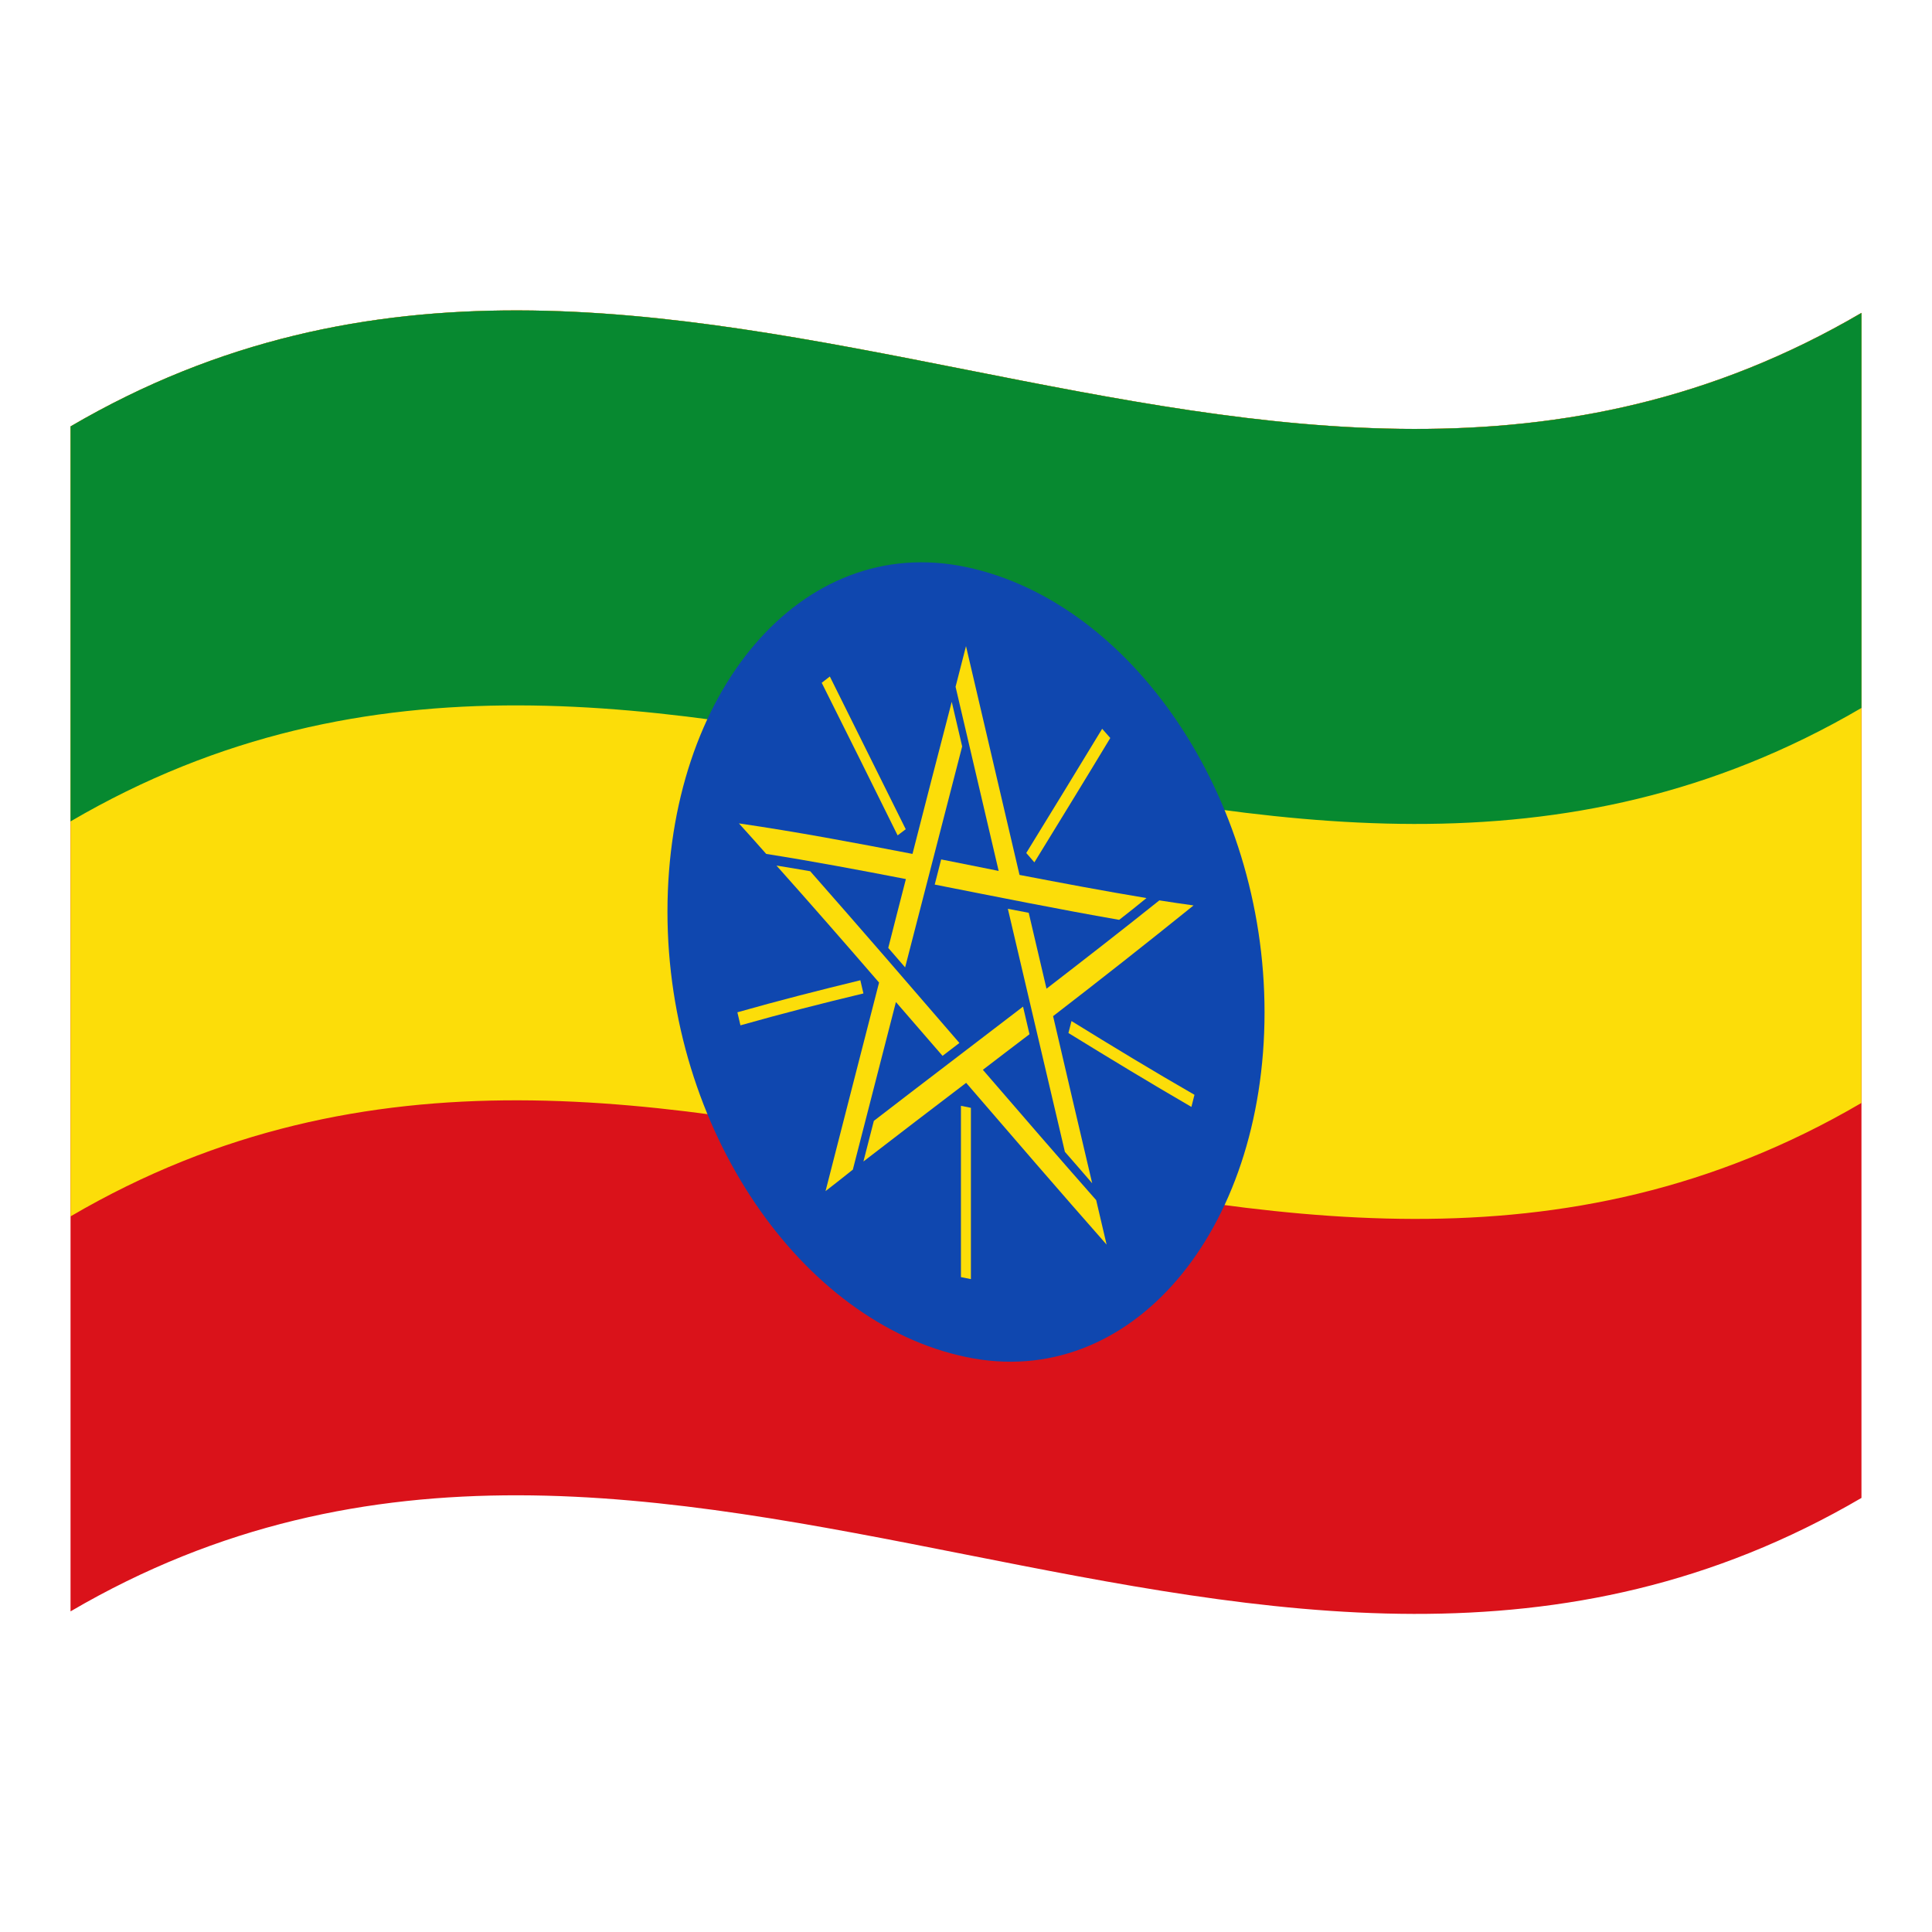
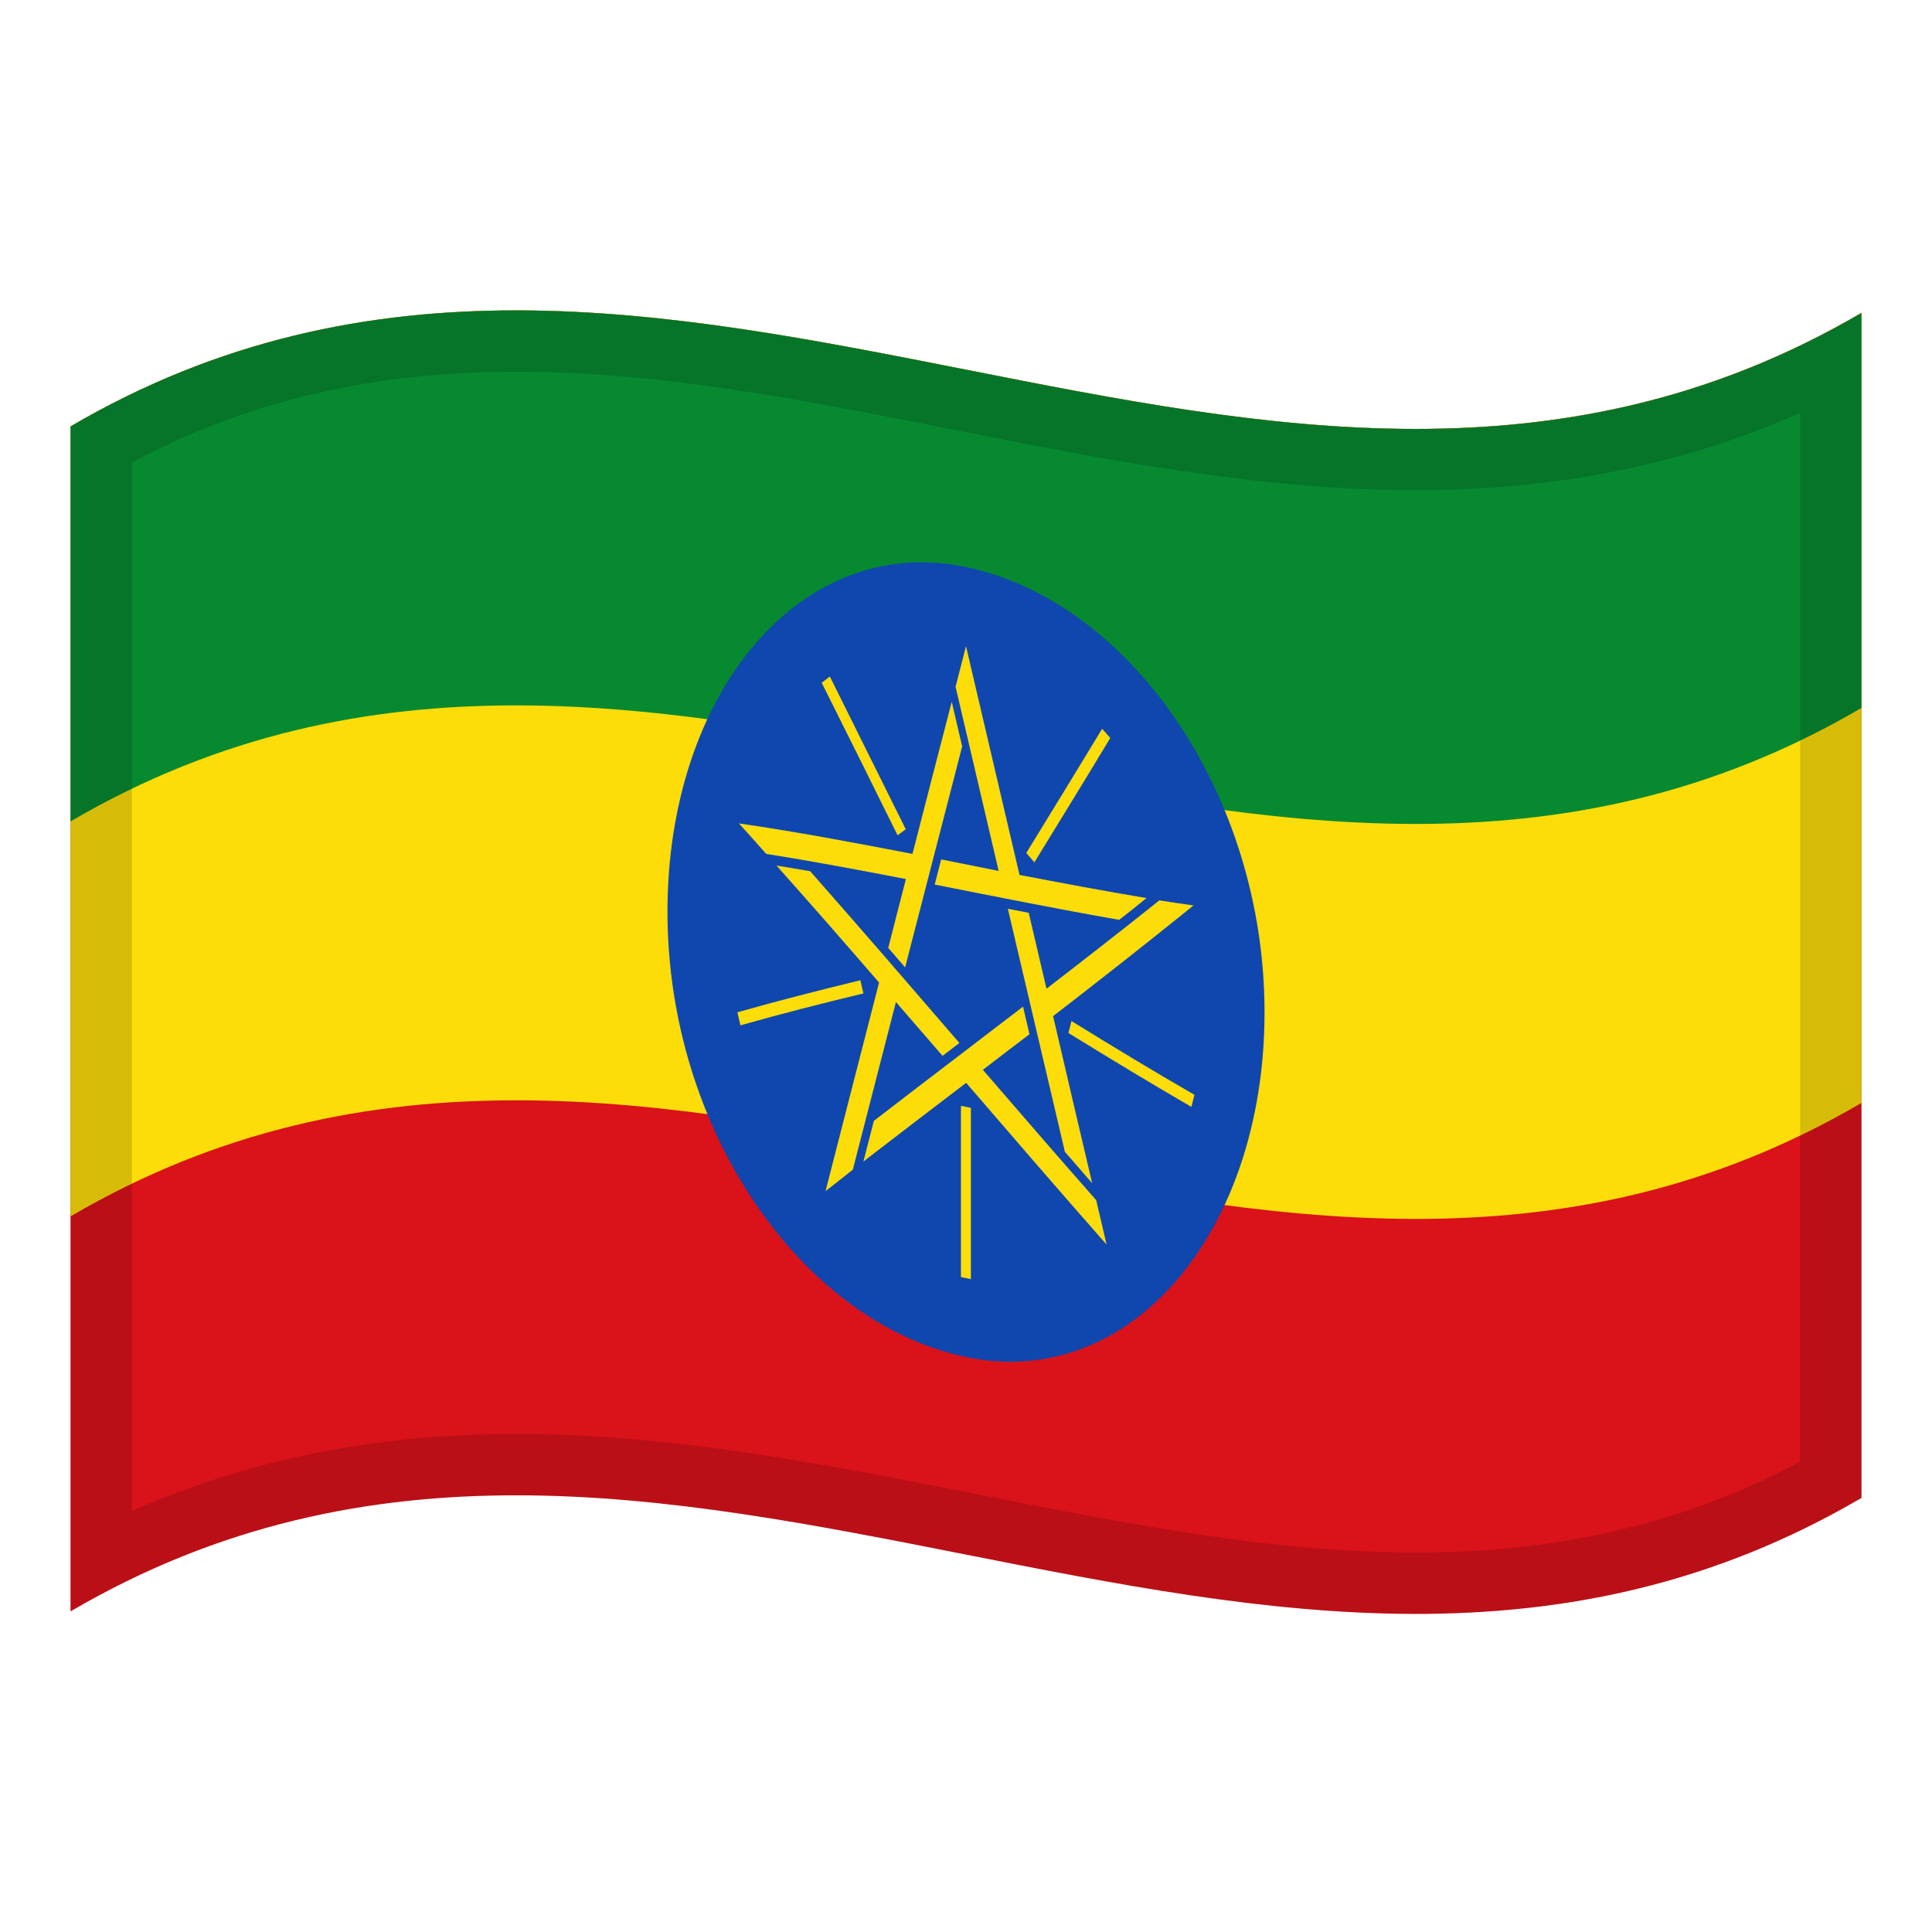
<svg xmlns="http://www.w3.org/2000/svg" version="1.1" id="Layer_1" x="0px" y="0px" viewBox="0 0 1260 1260" style="enable-background:new 0 0 1260 1260;" xml:space="preserve">
  <style type="text/css">
	.st0{fill:#DA121A;}
	.st1{fill:#FCDD09;}
	.st2{fill:#078930;}
	.st3{fill:#0F47AF;}
+ 	.st4{opacity:0.15;}
</style>
  <g>
-     <path class="st0" d="M46,278.1v772.8c389.3-228,778.7,153.9,1168-74V204C824.7,432,435.3,50.2,46,278.1z" />
-     <path class="st1" d="M46,278.1v515.2c389.3-228,778.7,153.9,1168-74V204.1C824.7,432,435.3,50.2,46,278.1z" />
-     <path class="st2" d="M46,278.1v257.6c389.3-227.9,778.7,153.9,1168-74V204.1C824.7,432,435.3,50.2,46,278.1z" />
-     <path class="st3" d="M630,369.8c-107.5-22.6-194.7,81.9-194.7,224.8c0,141.6,87.1,267.9,194.7,290.4   c107.5,22.6,194.7-81.9,194.7-224.8C824.7,518.7,737.5,392.4,630,369.8z" />
-     <path class="st1" d="M630,421.4c-2.3,8.8-4.5,17.6-6.8,26.5L651.3,568l-37.5-7.5c-1.4,5.5-2.8,10.9-4.2,16.4   c40.1,7.9,80.2,16,120.3,23c6-4.7,11.9-9.3,17.8-14.2c-27.6-4.6-55.2-9.8-82.8-15.1C653.3,520.9,641.6,471.2,630,421.4z" />
-     <path d="M671.9,559.3c16.5-26.9,33.1-53.9,49.5-81.1" />
-     <path class="st1" d="M669.3,556.3l5.3,6.1c16.5-26.9,33.1-53.9,49.5-81.1l-5.3-6C702.4,502.4,685.8,529.4,669.3,556.3z" />
-     <path class="st1" d="M756.1,587.2c-24.5,19.6-49.1,38.7-73.6,57.6l-11.6-49.5l-13.6-2.6c12.4,52.9,24.8,105.7,37.2,158.5   c6,6.8,11.9,13.7,17.8,20.5c-8.5-36.3-17.1-72.6-25.5-109c30.5-23.5,61-47.5,91.6-72.2C770.8,589.5,763.4,588.3,756.1,587.2z" />
-     <path d="M697.9,669.8c26.8,16.5,53.5,32.7,80.2,48.1" />
-     <path class="st1" d="M696.8,673.7c26.8,16.5,53.5,32.7,80.2,48.2l2-7.9c-26.8-15.4-53.5-31.6-80.2-48.1L696.8,673.7z" />
-     <path class="st1" d="M641,697.7c10.1-7.8,20.2-15.4,30.4-23.2c-1.4-6-2.8-12-4.2-18c-32.4,24.9-64.9,49.5-97.3,74.5   c-2.3,8.8-4.5,17.6-6.8,26.5c22.4-17.3,44.7-34.3,67-51.3c30.5,35.4,61,70.8,91.6,105.5c-2.3-9.7-4.5-19.3-6.8-29   C690.2,754.7,665.6,726.2,641,697.7z" />
-     <path d="M630,721.9v111.6" />
-     <path class="st1" d="M626.7,832.9l6.5,1.3V722.5l-6.5-1.3V832.9z" />
-     <path class="st1" d="M506.4,564.5c22.4,25.1,44.7,50.6,66.9,76.3c-11.6,45.3-23.3,90.5-34.9,136c6-4.6,11.9-9.3,17.8-14   c9.4-36.4,18.7-72.9,28.1-109.3c10.1,11.7,20.2,23.4,30.4,35.1l11-8.4c-32.4-37.6-64.9-75.2-97.3-112   C521.1,566.9,513.8,565.7,506.4,564.5z" />
-     <path d="M562.1,643.5c-26.8,6.5-53.5,13.3-80.2,20.9" />
-     <path class="st1" d="M480.9,660.2l2,8.5c26.8-7.6,53.5-14.4,80.2-20.8l-2-8.6C534.4,645.8,507.6,652.6,480.9,660.2z" />
-     <path class="st1" d="M595.1,556.9c-37.7-7.3-75.4-14.4-113.2-19.9c6,6.6,11.9,13.2,17.8,19.9c30.4,4.8,60.7,10.5,91.1,16.4   c-3.9,15-7.7,30-11.5,44.9l11,12.7c12.4-48.1,24.8-96.1,37.2-144.1c-2.3-9.7-4.5-19.4-6.8-29.1   C612.1,490.8,603.5,523.9,595.1,556.9z" />
-     <path d="M588.1,542.9c-16.5-33.3-33.1-66.5-49.5-99.5" />
-     <path class="st1" d="M535.9,445.3c16.6,33.1,33.1,66.3,49.5,99.5l5.3-4c-16.5-33.3-33.1-66.6-49.5-99.6L535.9,445.3z" />
+     <g>
+       <path class="st0" d="M46,278.1v772.8c389.3-228,778.7,153.9,1168-74V204C824.7,432,435.3,50.2,46,278.1z" />
+       <path class="st1" d="M46,278.1v515.2c389.3-228,778.7,153.9,1168-74V204.1C824.7,432,435.3,50.2,46,278.1z" />
+       <path class="st2" d="M46,278.1v257.6c389.3-227.9,778.7,153.9,1168-74V204.1C824.7,432,435.3,50.2,46,278.1z" />
+       <path class="st3" d="M630,369.8c-107.5-22.6-194.7,81.9-194.7,224.8c0,141.6,87.1,267.9,194.7,290.4    c107.5,22.6,194.7-81.9,194.7-224.8C824.7,518.7,737.5,392.4,630,369.8z" />
+       <path class="st1" d="M630,421.4c-2.3,8.8-4.5,17.6-6.8,26.5L651.3,568l-37.5-7.5c-1.4,5.5-2.8,10.9-4.2,16.4    c40.1,7.9,80.2,16,120.3,23c6-4.7,11.9-9.3,17.8-14.2c-27.6-4.6-55.2-9.8-82.8-15.1C653.3,520.9,641.6,471.2,630,421.4z" />
+       <path d="M671.9,559.3c16.5-26.9,33.1-53.9,49.5-81.1" />
+       <path class="st1" d="M669.3,556.3l5.3,6.1c16.5-26.9,33.1-53.9,49.5-81.1l-5.3-6C702.4,502.4,685.8,529.4,669.3,556.3z" />
+       <path class="st1" d="M756.1,587.2c-24.5,19.6-49.1,38.7-73.6,57.6l-11.6-49.5l-13.6-2.6c12.4,52.9,24.8,105.7,37.2,158.5    c6,6.8,11.9,13.7,17.8,20.5c-8.5-36.3-17.1-72.6-25.5-109c30.5-23.5,61-47.5,91.6-72.2C770.8,589.5,763.4,588.3,756.1,587.2z" />
+       <path d="M697.9,669.8c26.8,16.5,53.5,32.7,80.2,48.1" />
+       <path class="st1" d="M696.8,673.7c26.8,16.5,53.5,32.7,80.2,48.2l2-7.9c-26.8-15.4-53.5-31.6-80.2-48.1L696.8,673.7z" />
+       <path class="st1" d="M641,697.7c10.1-7.8,20.2-15.4,30.4-23.2c-1.4-6-2.8-12-4.2-18c-32.4,24.9-64.9,49.5-97.3,74.5    c-2.3,8.8-4.5,17.6-6.8,26.5c22.4-17.3,44.7-34.3,67-51.3c30.5,35.4,61,70.8,91.6,105.5c-2.3-9.7-4.5-19.3-6.8-29    C690.2,754.7,665.6,726.2,641,697.7z" />
+       <path d="M630,721.9v111.6" />
+       <path class="st1" d="M626.7,832.9l6.5,1.3V722.5l-6.5-1.3V832.9z" />
+       <path class="st1" d="M506.4,564.5c22.4,25.1,44.7,50.6,66.9,76.3c-11.6,45.3-23.3,90.5-34.9,136c6-4.6,11.9-9.3,17.8-14    c9.4-36.4,18.7-72.9,28.1-109.3c10.1,11.7,20.2,23.4,30.4,35.1l11-8.4c-32.4-37.6-64.9-75.2-97.3-112    C521.1,566.9,513.8,565.7,506.4,564.5z" />
+       <path d="M562.1,643.5c-26.8,6.5-53.5,13.3-80.2,20.9" />
+       <path class="st1" d="M480.9,660.2l2,8.5c26.8-7.6,53.5-14.4,80.2-20.8l-2-8.6C534.4,645.8,507.6,652.6,480.9,660.2z" />
+       <path class="st1" d="M595.1,556.9c-37.7-7.3-75.4-14.4-113.2-19.9c6,6.6,11.9,13.2,17.8,19.9c30.4,4.8,60.7,10.5,91.1,16.4    c-3.9,15-7.7,30-11.5,44.9l11,12.7c12.4-48.1,24.8-96.1,37.2-144.1c-2.3-9.7-4.5-19.4-6.8-29.1    C612.1,490.8,603.5,523.9,595.1,556.9z" />
+       <path d="M588.1,542.9c-16.5-33.3-33.1-66.5-49.5-99.5" />
+       <path class="st1" d="M535.9,445.3c16.6,33.1,33.1,66.3,49.5,99.5l5.3-4c-16.5-33.3-33.1-66.6-49.5-99.6L535.9,445.3z" />
+     </g>
+     <g>
+       <g>
+         <path class="st4" d="M119,242.2c-24.3,9.8-48.7,21.6-73,35.9v257.6v257.6v257.6c389.3-228,778.7,153.9,1168-74V719.3V461.7V204.1     V204C849,417.7,484,95.5,119,242.2z M1174,953.4c-36.9,19.5-74.6,33.9-114.7,43.7c-42.5,10.4-86.9,15.4-135.8,15.4     c-93.9,0-187-18.4-285.7-37.9c-98.1-19.4-199.5-39.4-301.2-39.4c-91.4,0-174,16.5-250.6,50.3V301.6c15.7-8.3,31.8-15.8,47.9-22.3     c61.8-24.8,128.1-36.9,202.7-36.9c93.9,0,187,18.4,285.6,37.9c98,19.4,199.4,39.4,301.1,39.4c91.5,0,174.1-16.5,250.7-50.4V953.4     z" />
+       </g>
+     </g>
  </g>
</svg>
